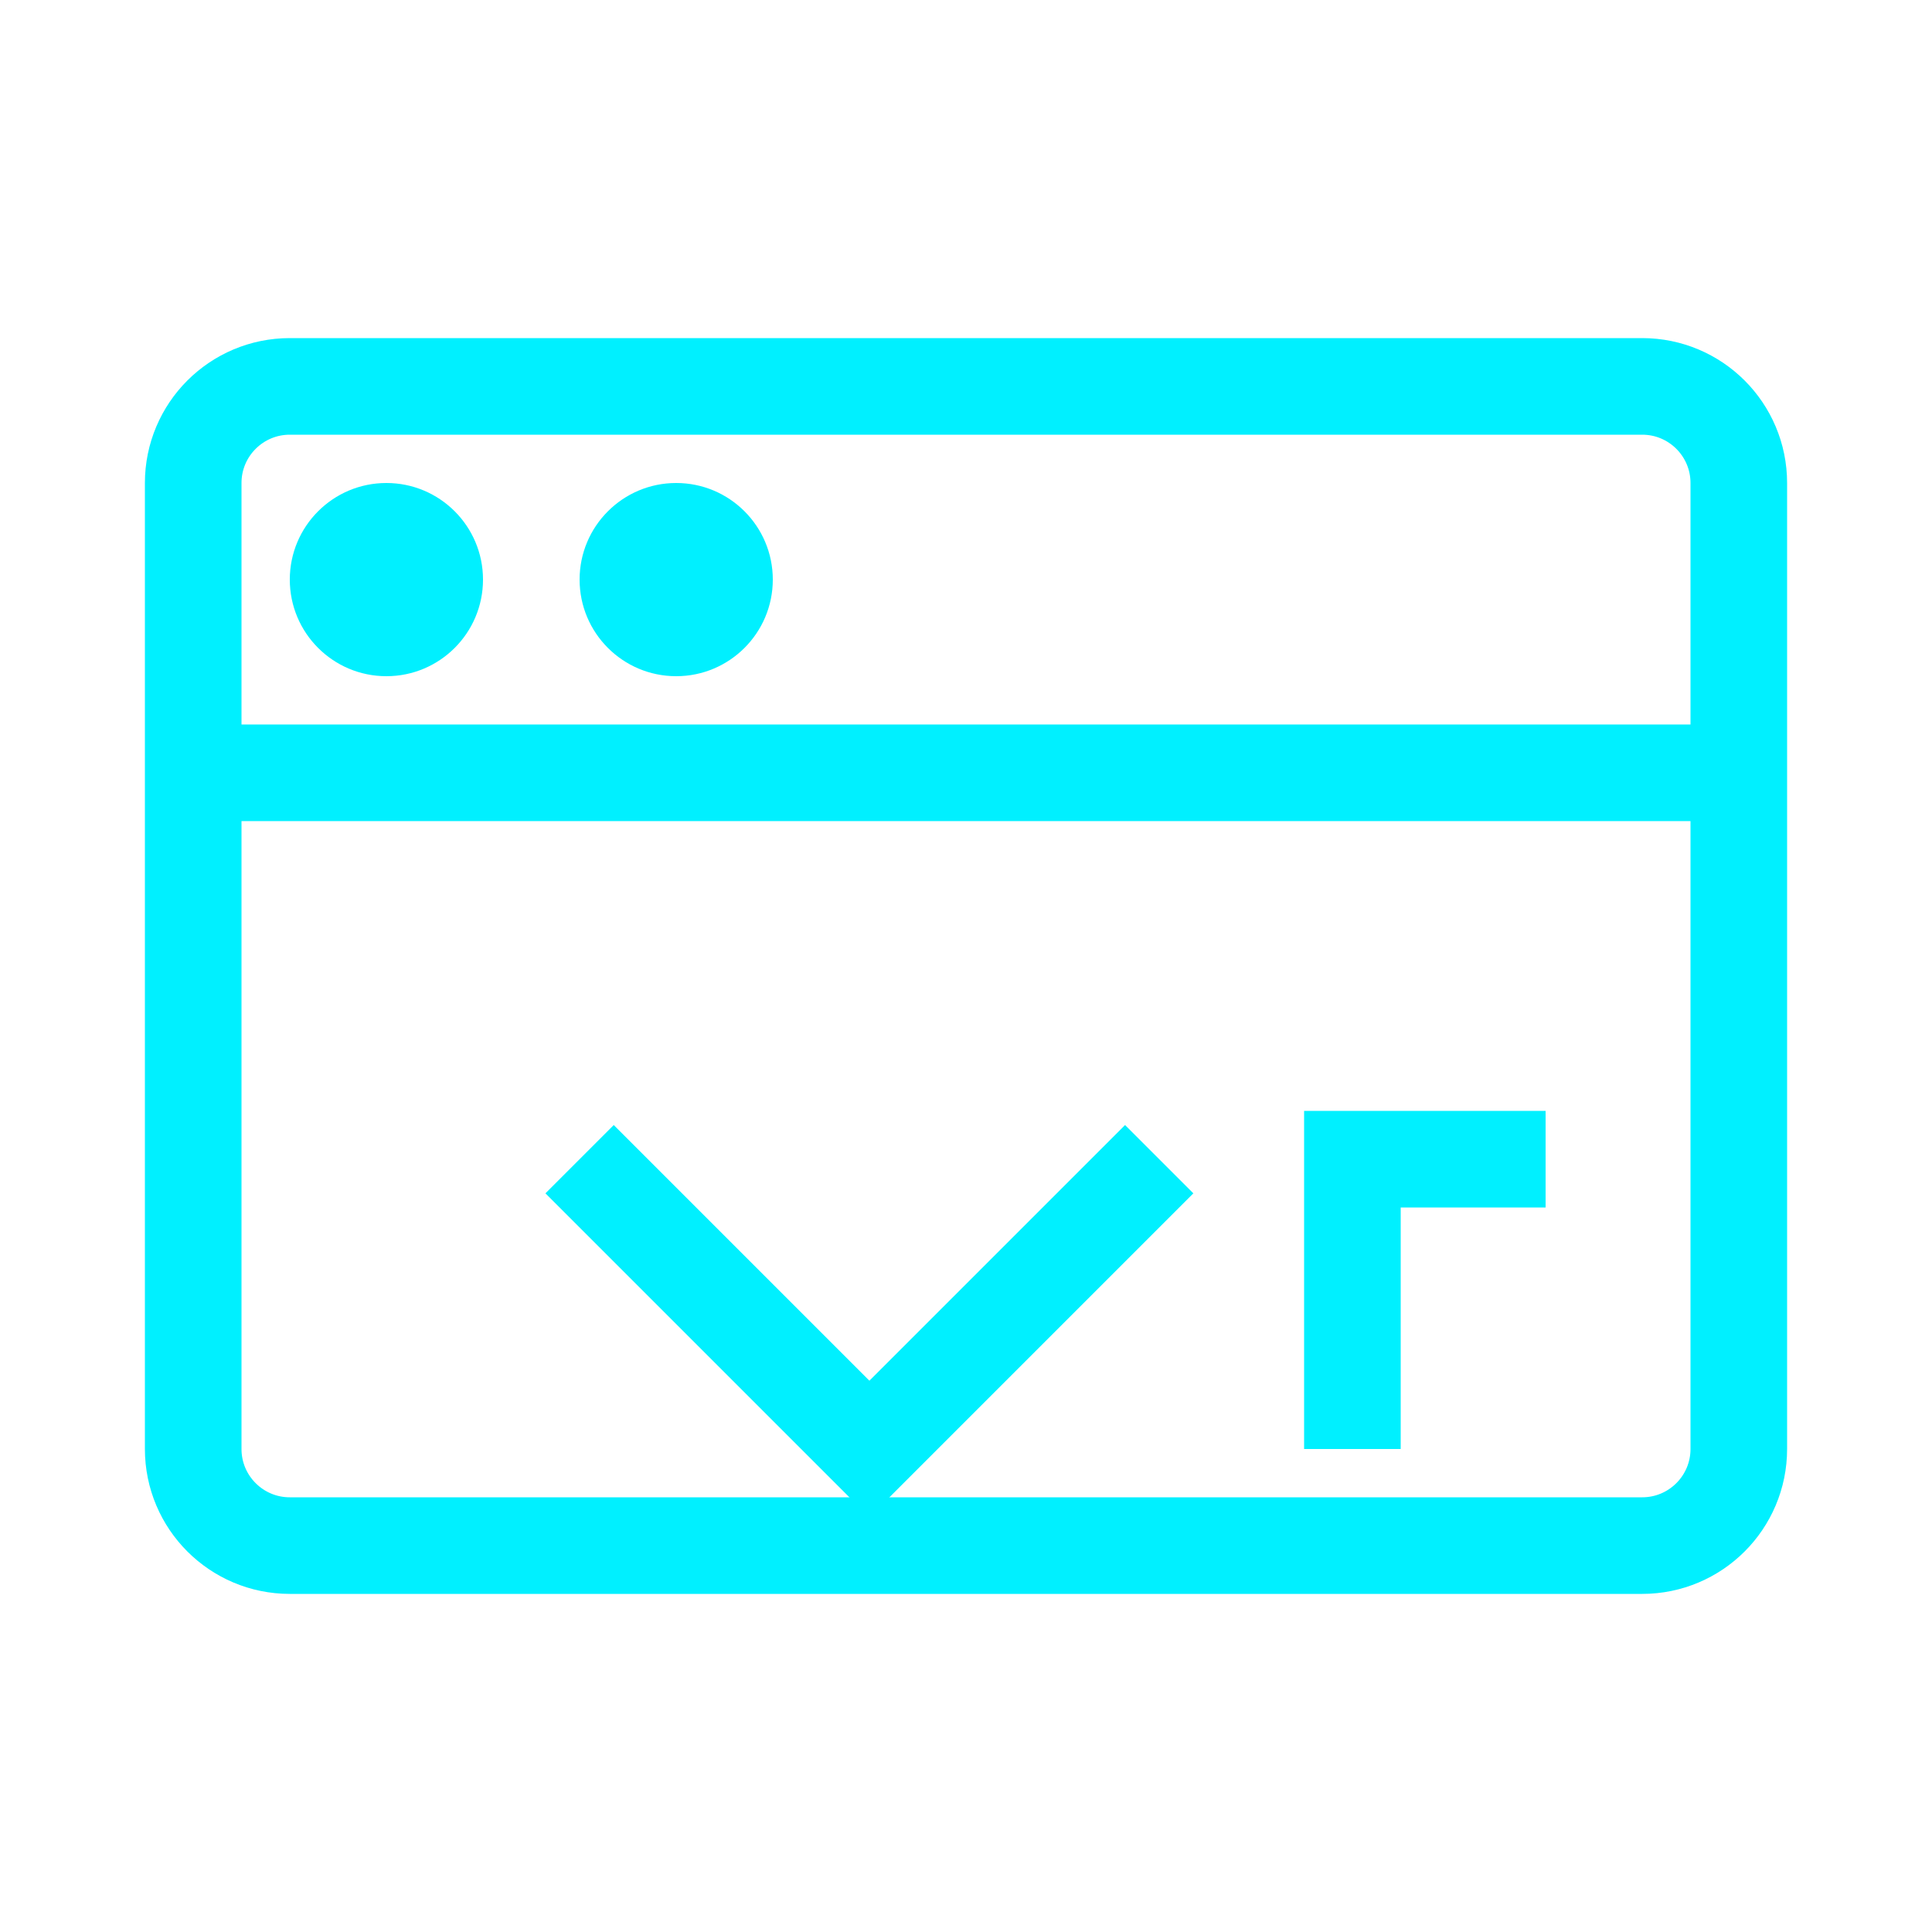
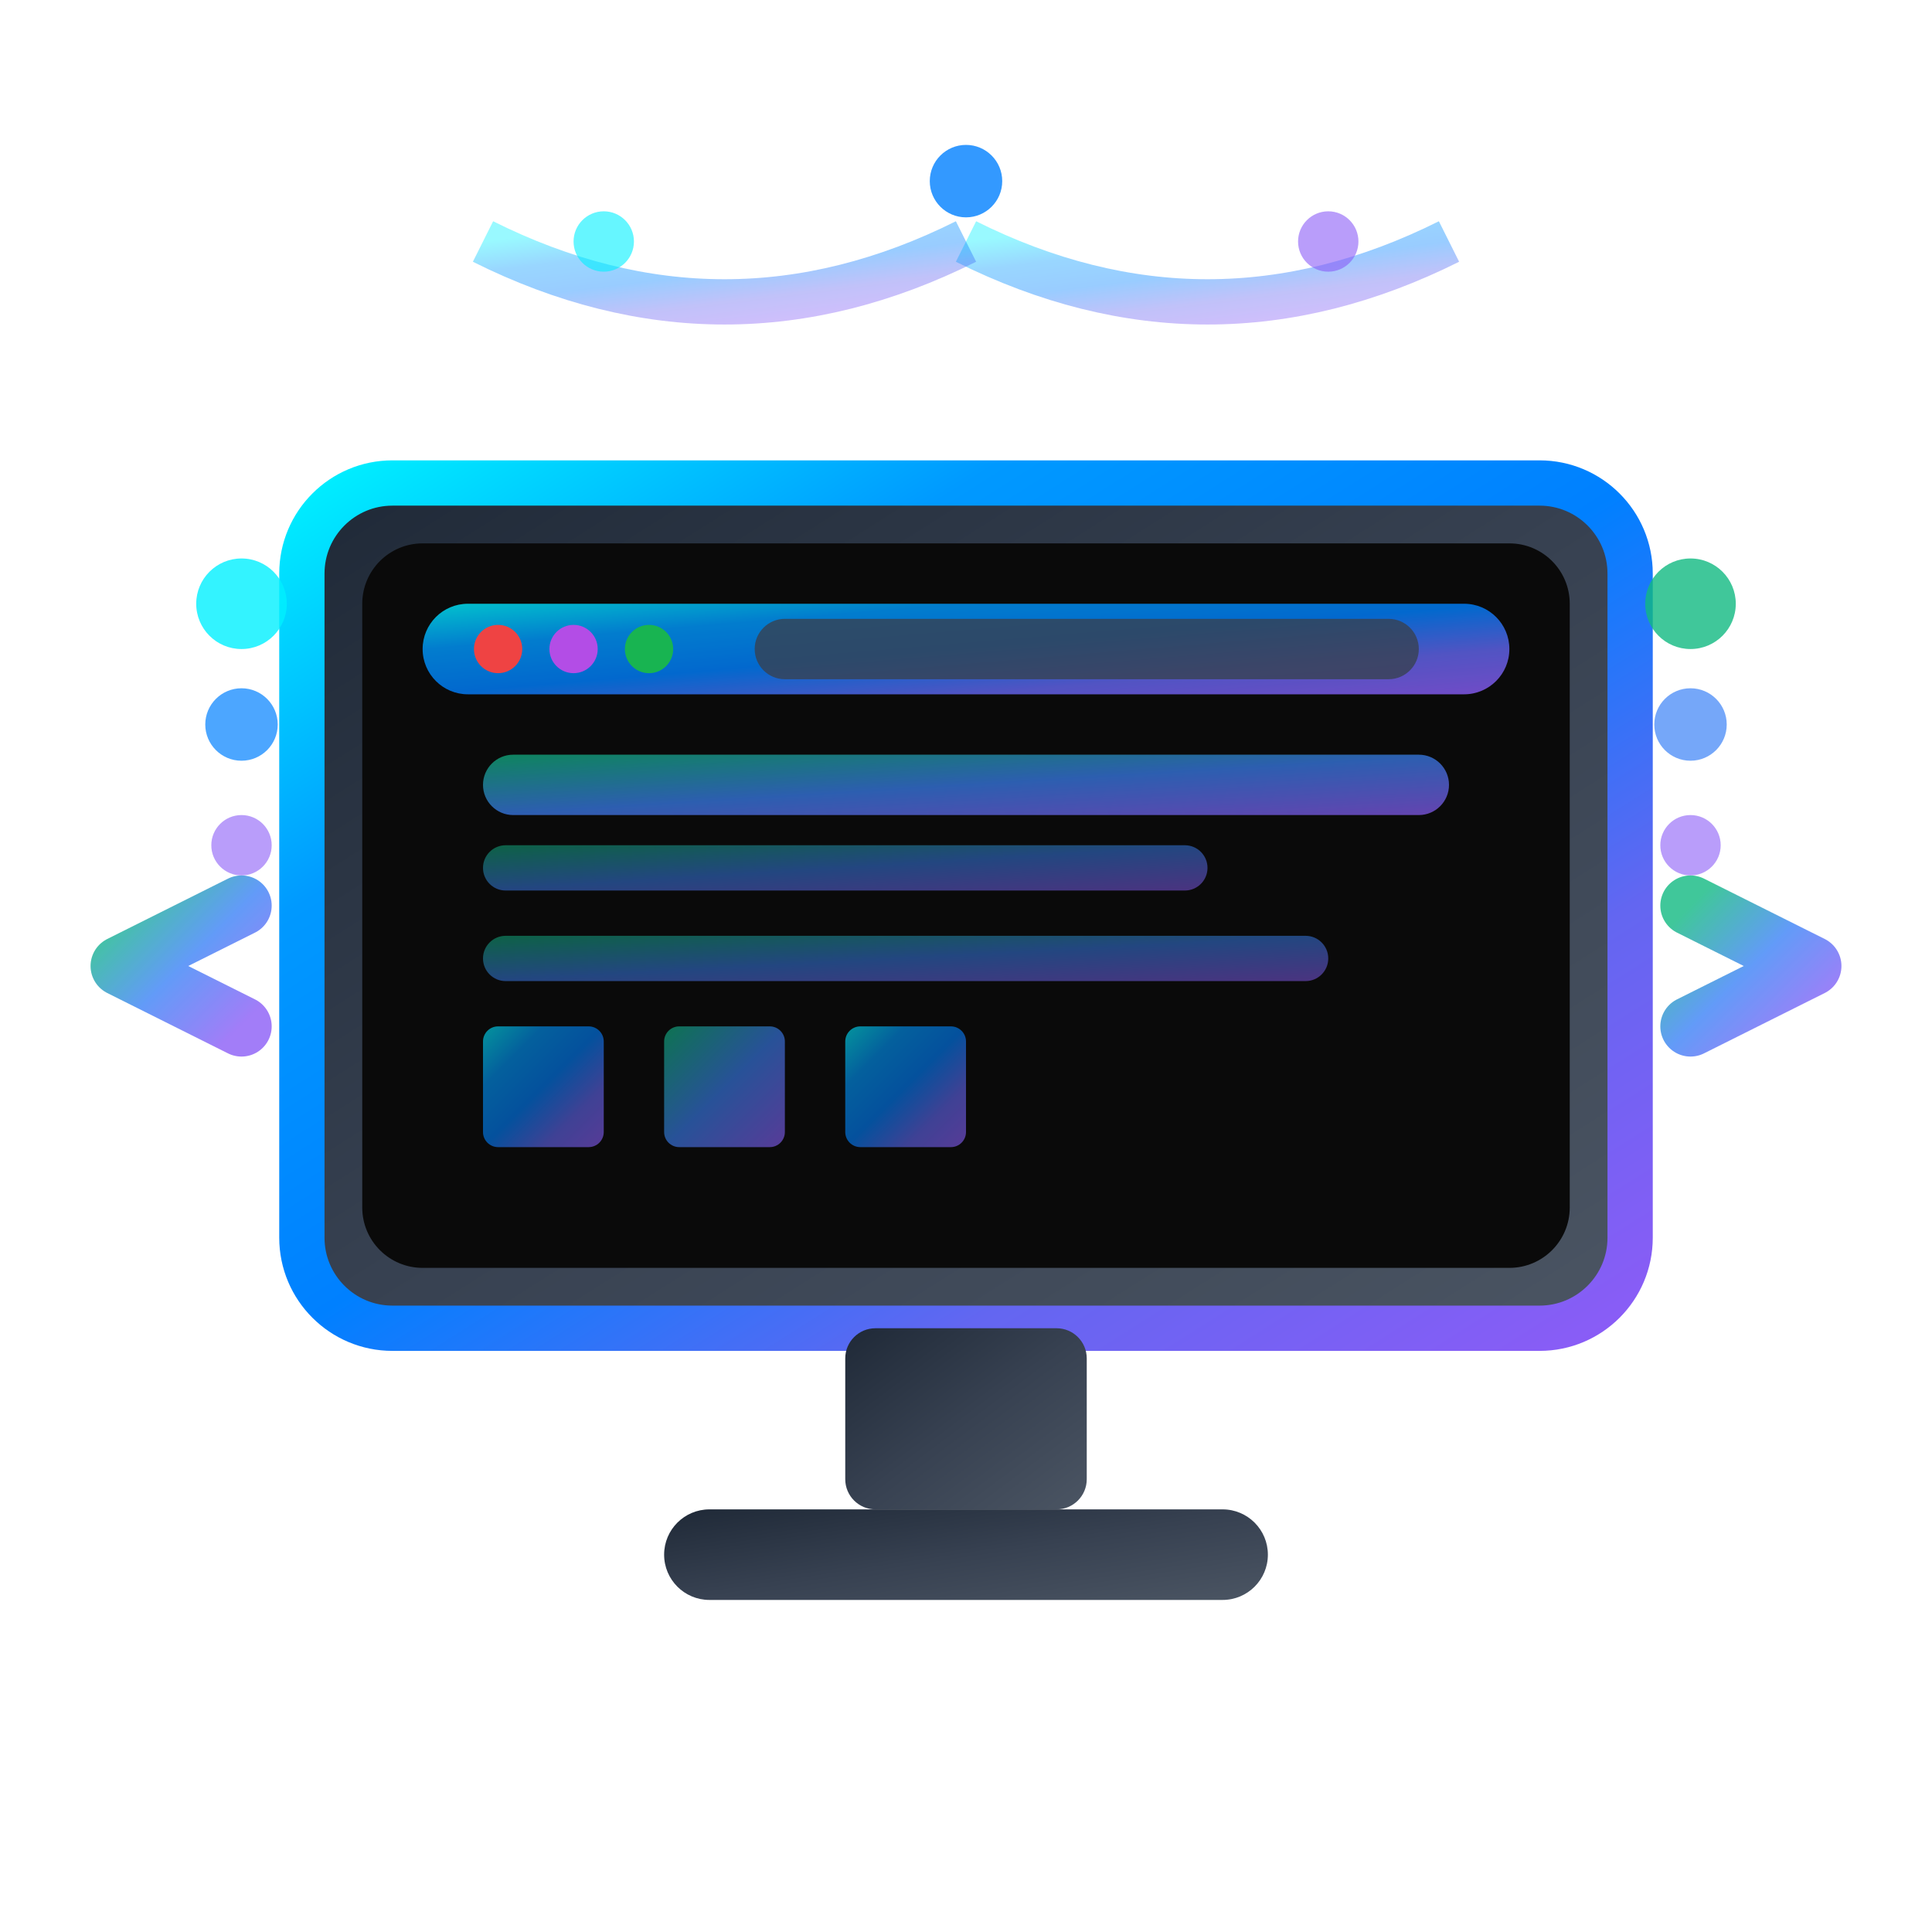
- <svg xmlns="http://www.w3.org/2000/svg" viewBox="0 0 100 100">
-   <rect x="10" y="20" width="80" height="60" rx="5" fill="none" stroke="#00F0FF" stroke-width="5" />
-   <line x1="10" y1="40" x2="90" y2="40" stroke="#00F0FF" stroke-width="5" />
-   <circle cx="20" cy="30" r="5" fill="#00F0FF" />
-   <circle cx="35" cy="30" r="5" fill="#00F0FF" />
-   <path d="M30 60 L45 75 L60 60" fill="none" stroke="#00F0FF" stroke-width="5" />
-   <path d="M70 75 L70 60 L80 60" fill="none" stroke="#00F0FF" stroke-width="5" />
+ <svg xmlns="http://www.w3.org/2000/svg" viewBox="0 0 64 64" width="64" height="64">
+   <defs>
+     <linearGradient id="webGradient" x1="0%" y1="0%" x2="100%" y2="100%">
+       <stop offset="0%" style="stop-color:#00F0FF;stop-opacity:1" />
+       <stop offset="25%" style="stop-color:#0099FF;stop-opacity:1" />
+       <stop offset="50%" style="stop-color:#0080FF;stop-opacity:1" />
+       <stop offset="75%" style="stop-color:#6366F1;stop-opacity:1" />
+       <stop offset="100%" style="stop-color:#8B5CF6;stop-opacity:1" />
+     </linearGradient>
+     <linearGradient id="codeGradient" x1="0%" y1="0%" x2="100%" y2="100%">
+       <stop offset="0%" style="stop-color:#10B981;stop-opacity:1" />
+       <stop offset="50%" style="stop-color:#3B82F6;stop-opacity:1" />
+       <stop offset="100%" style="stop-color:#8B5CF6;stop-opacity:1" />
+     </linearGradient>
+     <linearGradient id="screenGradient" x1="0%" y1="0%" x2="100%" y2="100%">
+       <stop offset="0%" style="stop-color:#1F2937;stop-opacity:1" />
+       <stop offset="50%" style="stop-color:#374151;stop-opacity:1" />
+       <stop offset="100%" style="stop-color:#4B5563;stop-opacity:1" />
+     </linearGradient>
+   </defs>
+   <g>
+     <rect x="10" y="16" width="44" height="28" rx="3" fill="url(#screenGradient)" stroke="url(#webGradient)" stroke-width="1.5" />
+     <rect x="12" y="18" width="40" height="24" rx="2" fill="#0A0A0A" />
+     <rect x="28" y="44" width="8" height="6" rx="1" fill="url(#screenGradient)" />
+     <rect x="22" y="50" width="20" height="3" rx="1.5" fill="url(#screenGradient)" />
+   </g>
+   <g>
+     <rect x="14" y="20" width="36" height="3" rx="1.5" fill="url(#webGradient)" opacity="0.8" />
+     <circle cx="16.5" cy="21.5" r="0.8" fill="hsl(0, 84%, 60%)" />
+     <circle cx="19" cy="21.5" r="0.8" fill="hsl(280, 75%, 60%)" />
+     <circle cx="21.5" cy="21.5" r="0.8" fill="hsl(142, 76%, 40%)" />
+     <rect x="25" y="20.5" width="22" height="2" rx="1" fill="#374151" opacity="0.8" />
+     <rect x="16" y="25" width="32" height="2" rx="1" fill="url(#codeGradient)" opacity="0.7" />
+     <rect x="16" y="28" width="24" height="1.5" rx="0.75" fill="url(#codeGradient)" opacity="0.5" />
+     <rect x="16" y="31" width="28" height="1.5" rx="0.75" fill="url(#codeGradient)" opacity="0.5" />
+     <rect x="16" y="34" width="4" height="4" rx="0.5" fill="url(#webGradient)" opacity="0.6" />
+     <rect x="22" y="34" width="4" height="4" rx="0.5" fill="url(#codeGradient)" opacity="0.6" />
+     <rect x="28" y="34" width="4" height="4" rx="0.5" fill="url(#webGradient)" opacity="0.6" />
+   </g>
+   <g opacity="0.8">
+     <path d="M8 30 L4 32 L8 34" stroke="url(#codeGradient)" stroke-width="2" stroke-linecap="round" stroke-linejoin="round" fill="none" />
+     <path d="M56 30 L60 32 L56 34" stroke="url(#codeGradient)" stroke-width="2" stroke-linecap="round" stroke-linejoin="round" fill="none" />
+   </g>
+   <circle cx="8" cy="20" r="1.5" fill="#00F0FF" opacity="0.8" />
+   <circle cx="8" cy="24" r="1.2" fill="#0080FF" opacity="0.7" />
+   <circle cx="8" cy="28" r="1" fill="#8B5CF6" opacity="0.6" />
+   <circle cx="56" cy="20" r="1.5" fill="#10B981" opacity="0.8" />
+   <circle cx="56" cy="24" r="1.2" fill="#3B82F6" opacity="0.7" />
+   <circle cx="56" cy="28" r="1" fill="#8B5CF6" opacity="0.6" />
+   <path d="M32 8 Q40 12 48 8" stroke="url(#webGradient)" stroke-width="1.5" opacity="0.4" fill="none" />
+   <path d="M16 8 Q24 12 32 8" stroke="url(#webGradient)" stroke-width="1.5" opacity="0.4" fill="none" />
+   <circle cx="20" cy="8" r="1" fill="#00F0FF" opacity="0.6" />
+   <circle cx="32" cy="6" r="1.2" fill="#0080FF" opacity="0.8" />
+   <circle cx="44" cy="8" r="1" fill="#8B5CF6" opacity="0.6" />
</svg>
